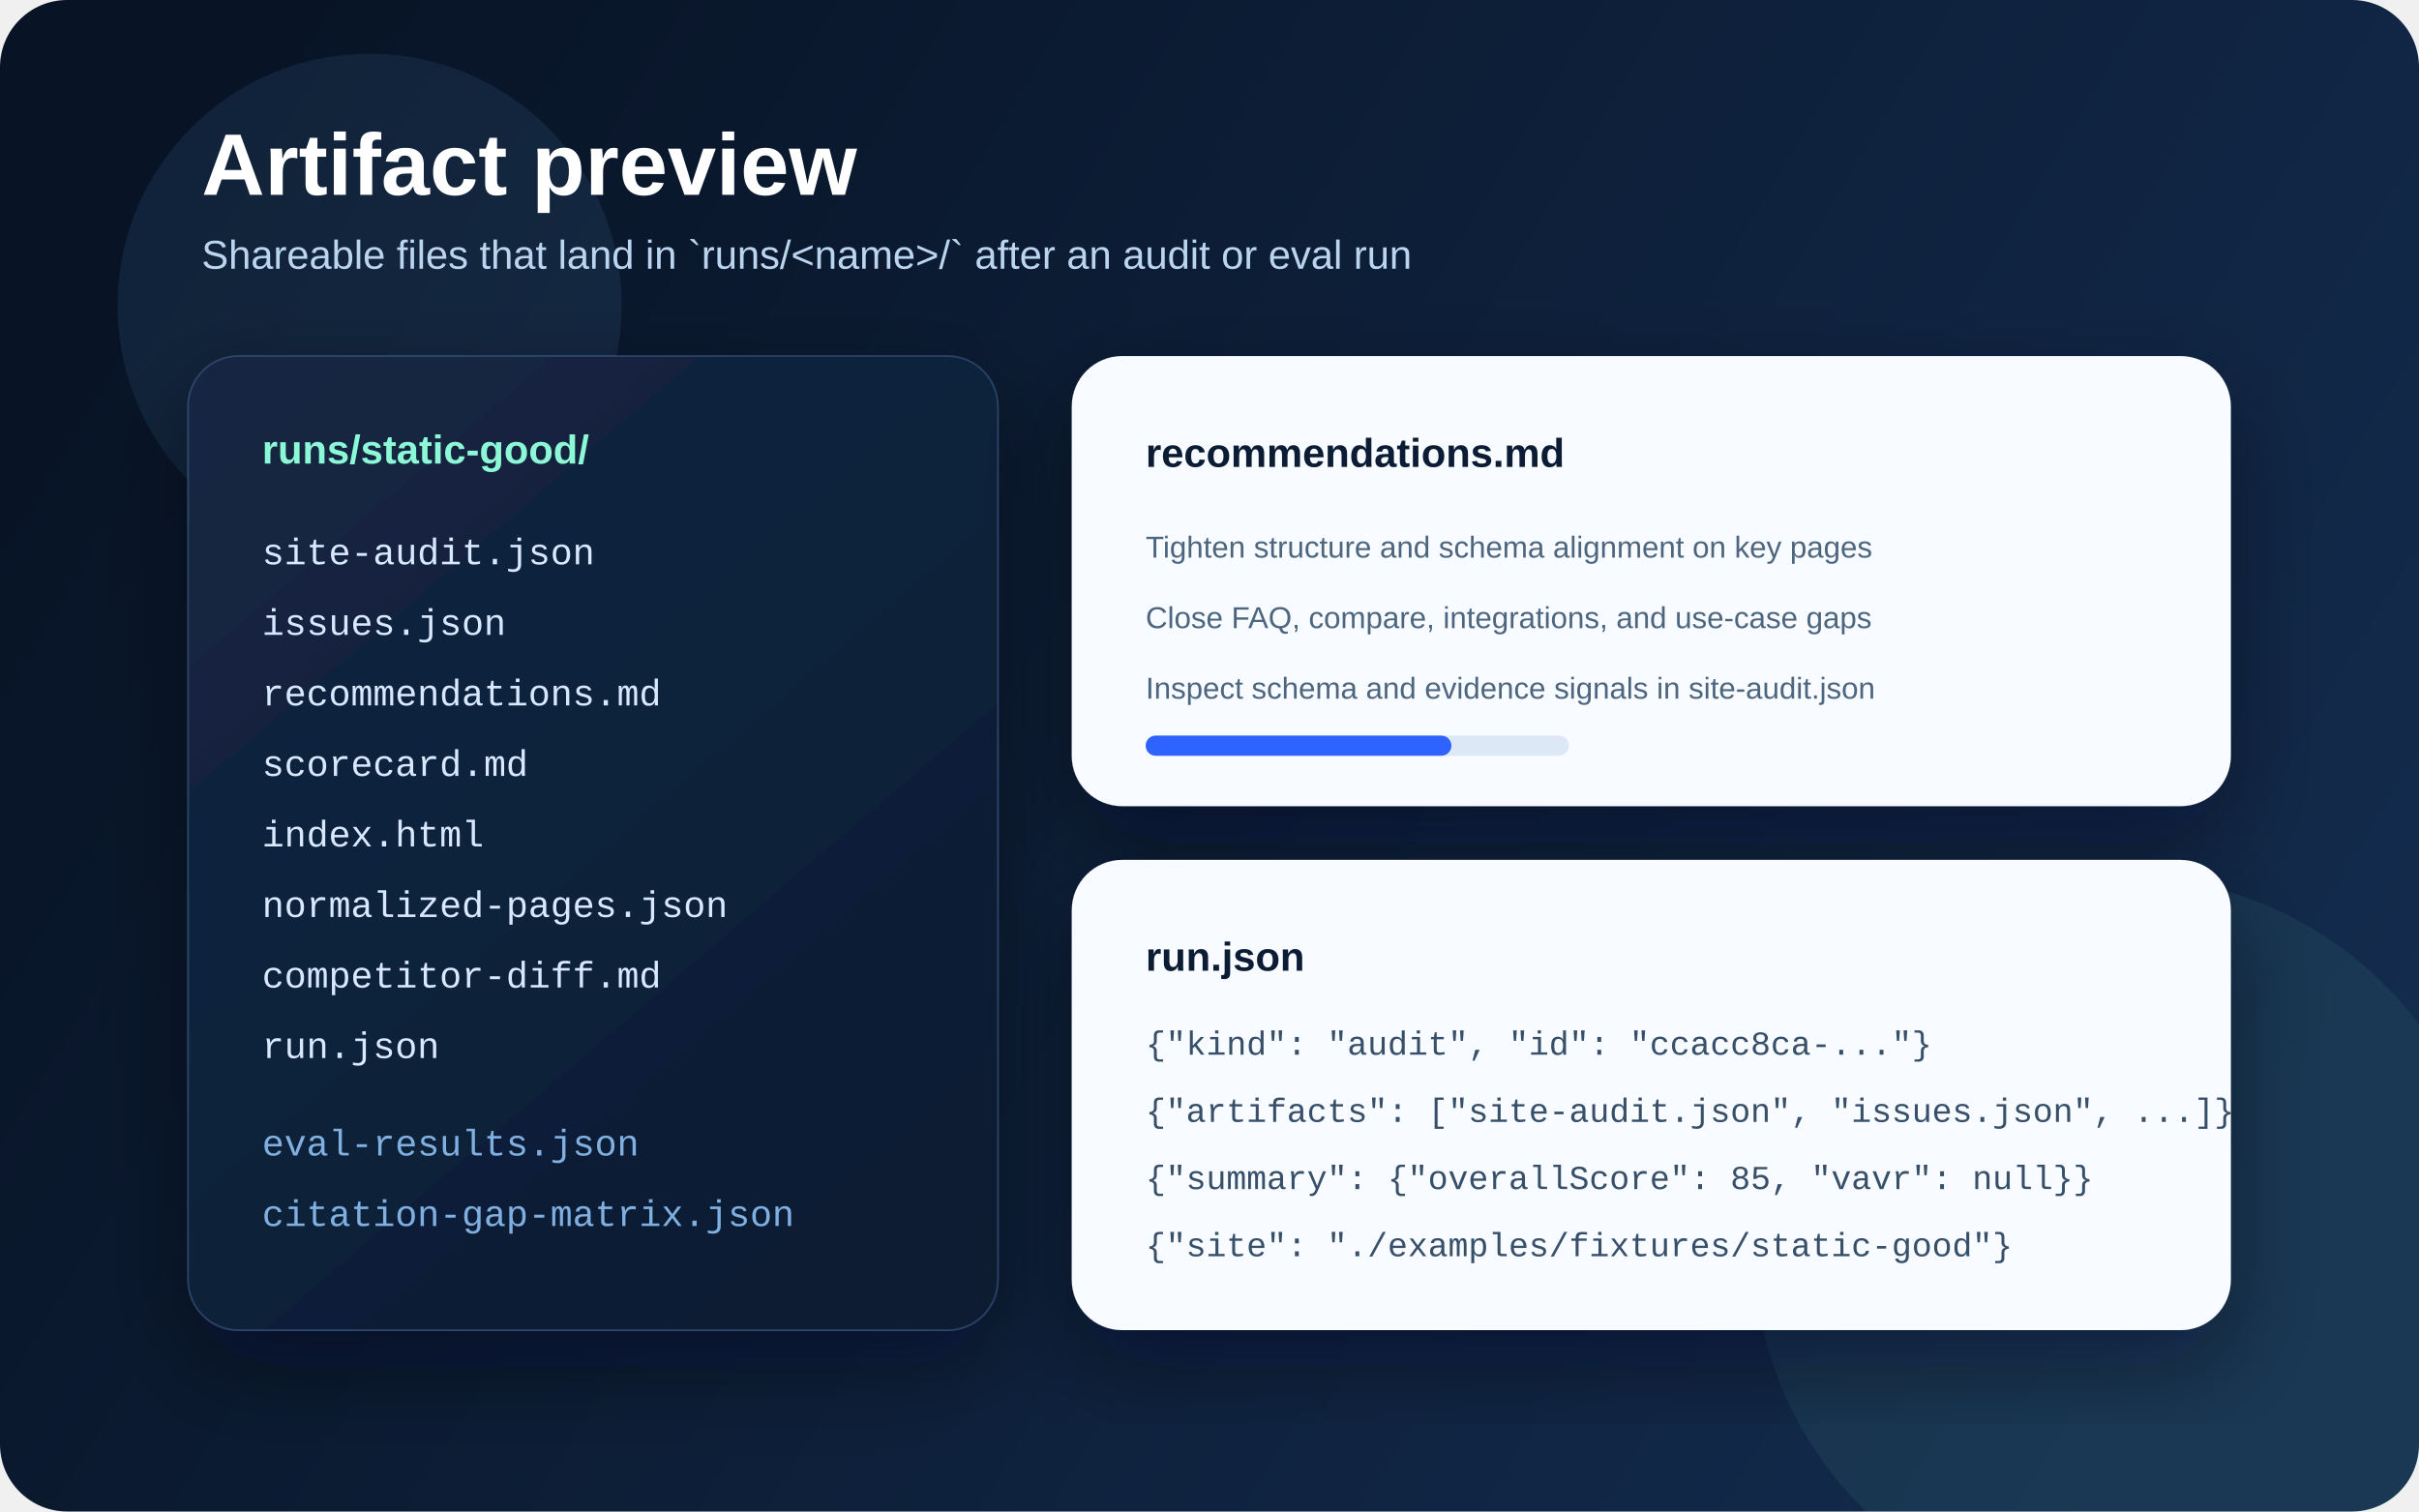
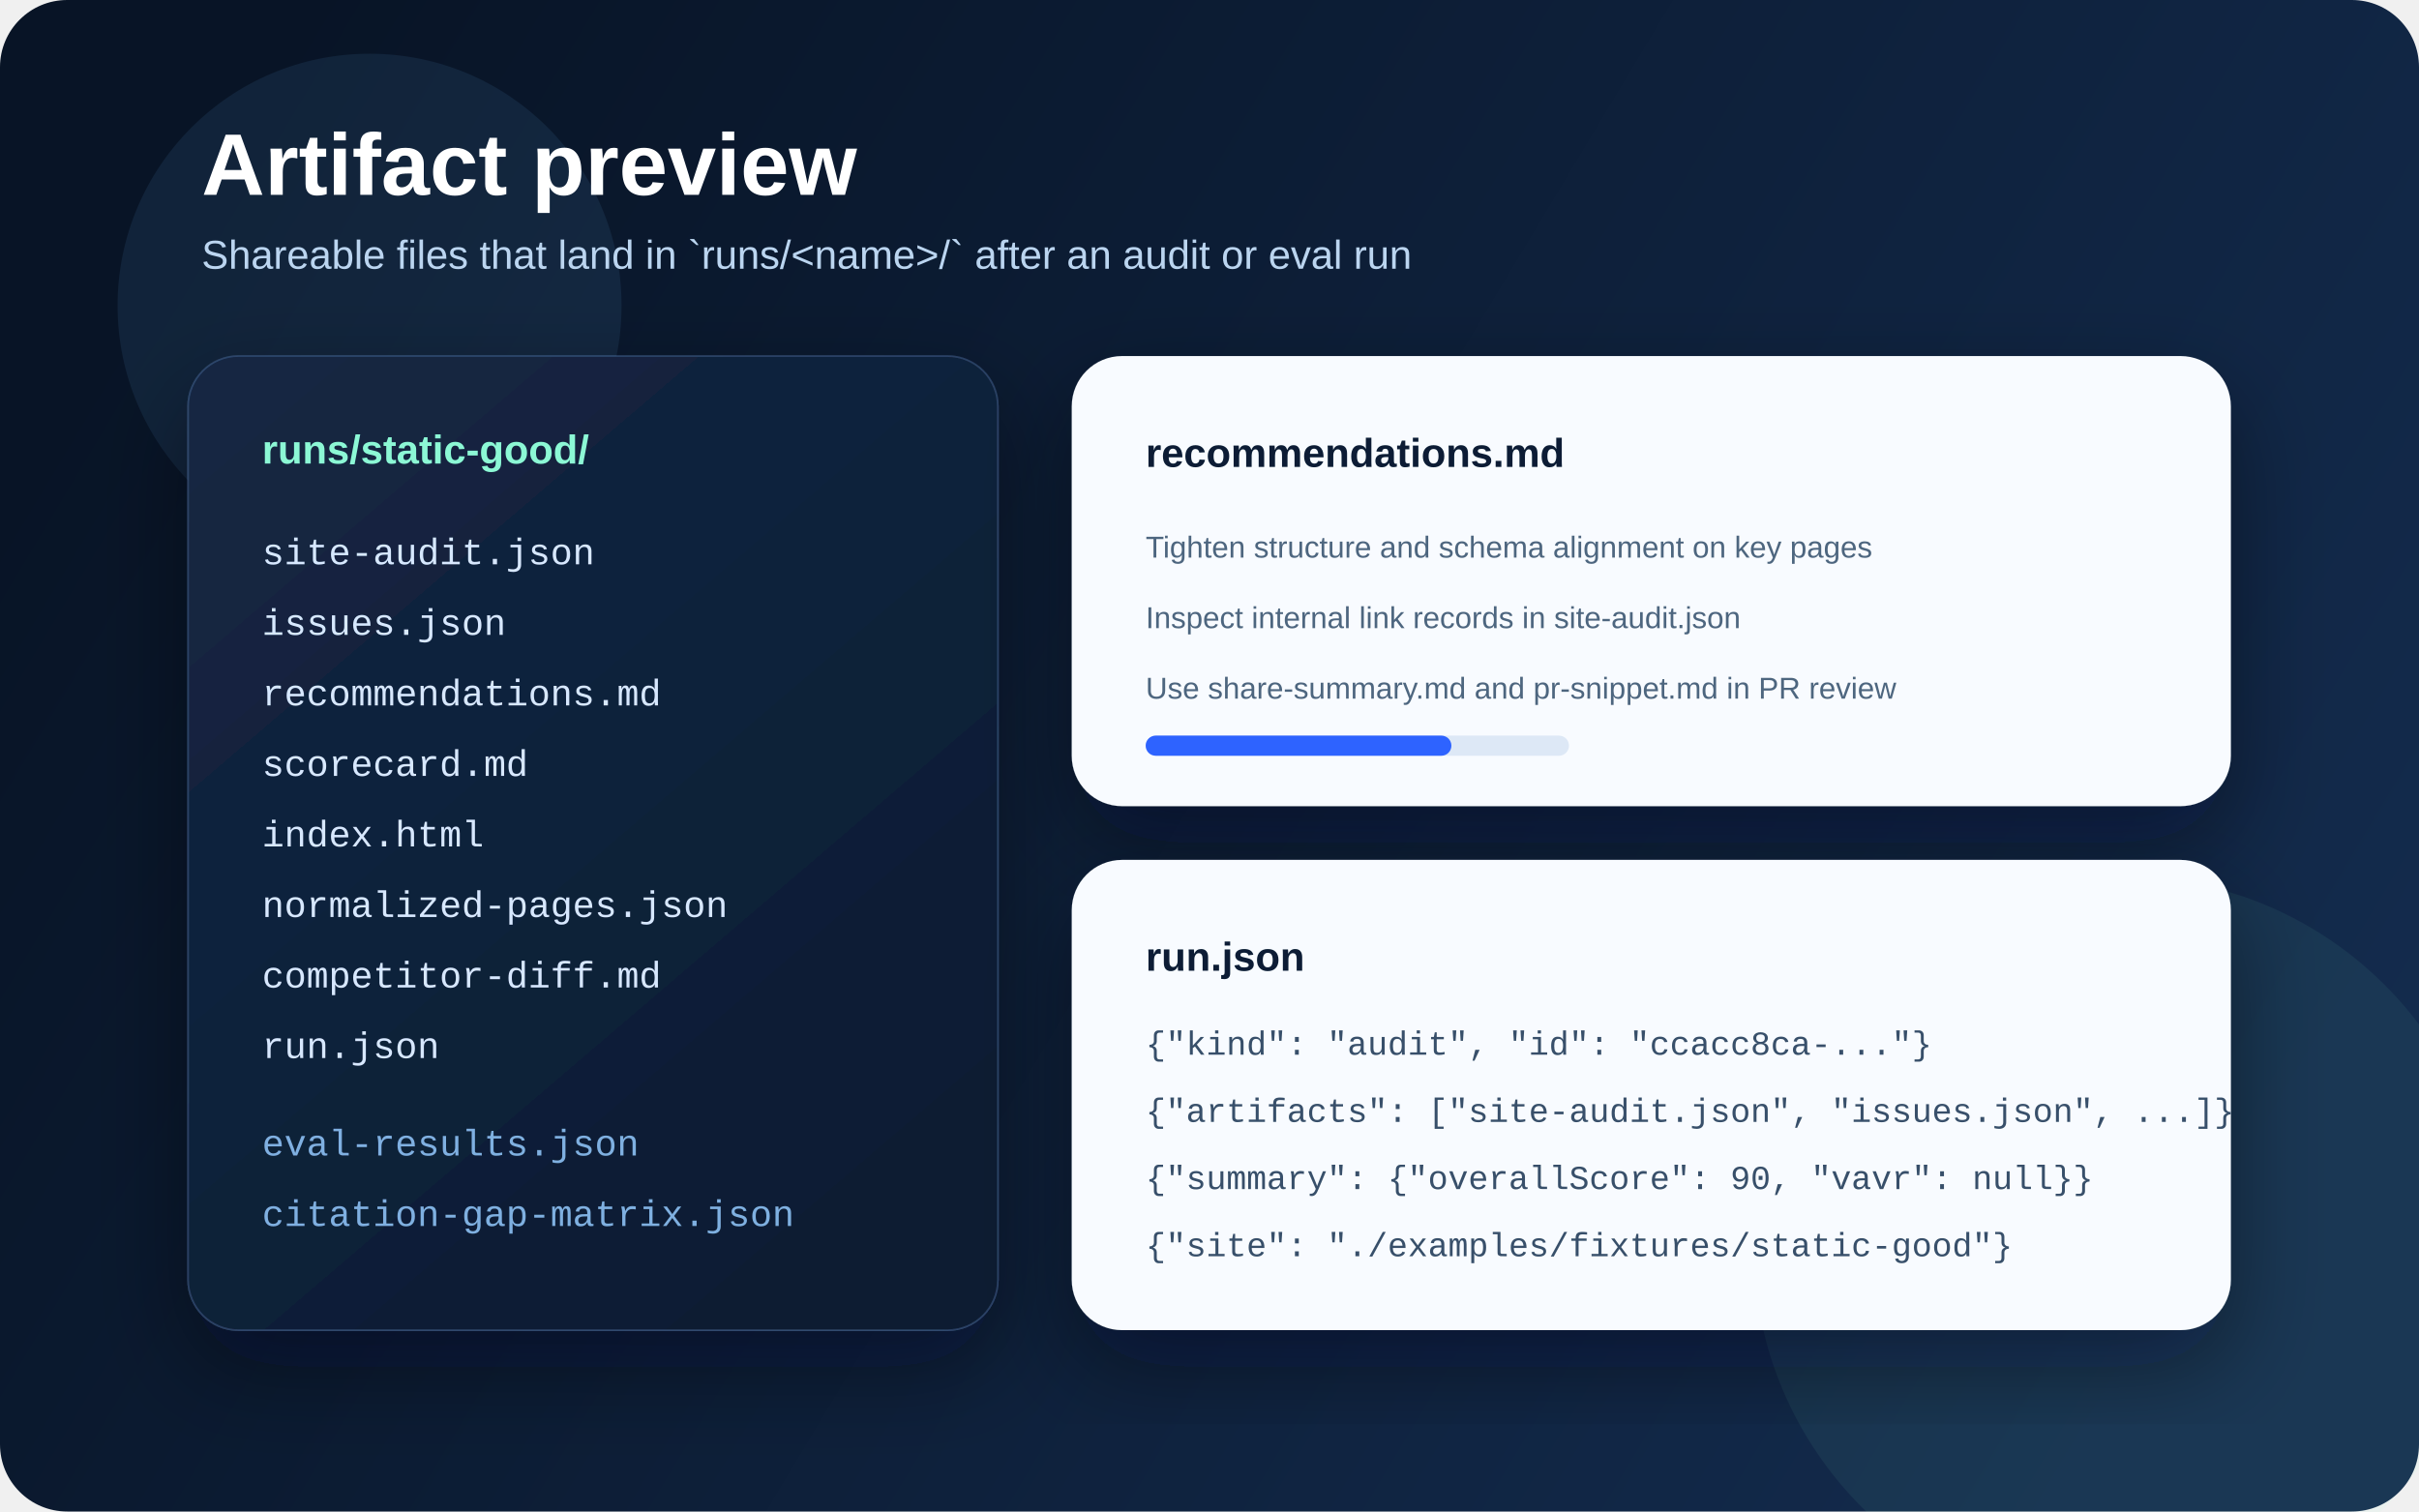
<svg xmlns="http://www.w3.org/2000/svg" width="1440" height="900" viewBox="0 0 1440 900" fill="none" role="img" aria-labelledby="title desc">
  <defs>
    <linearGradient id="bg" x1="120" y1="100" x2="1320" y2="820" gradientUnits="userSpaceOnUse">
      <stop stop-color="#081426" />
      <stop offset="1" stop-color="#132B4D" />
    </linearGradient>
    <linearGradient id="panel" x1="180" y1="210" x2="650" y2="760" gradientUnits="userSpaceOnUse">
      <stop stop-color="#132642" />
      <stop offset="1" stop-color="#0C1B30" />
    </linearGradient>
    <filter id="shadow" x="-20%" y="-20%" width="140%" height="140%" color-interpolation-filters="sRGB">
      <feDropShadow dx="0" dy="22" stdDeviation="28" flood-color="#020914" flood-opacity="0.42" />
    </filter>
  </defs>
  <rect width="1440" height="900" rx="40" fill="url(#bg)" />
  <circle cx="220" cy="182" r="150" fill="#74C6FF" fill-opacity="0.09" />
  <circle cx="1264" cy="742" r="220" fill="#91FFD7" fill-opacity="0.06" />
  <text x="120" y="116" fill="#FFFFFF" font-family="Segoe UI, Arial, sans-serif" font-size="52" font-weight="760">Artifact preview</text>
  <text x="120" y="160" fill="#BBD5F0" font-family="Segoe UI, Arial, sans-serif" font-size="24">Shareable files that land in `runs/&lt;name&gt;/` after an audit or eval run</text>
  <g filter="url(#shadow)">
    <rect x="112" y="212" width="482" height="580" rx="30" fill="url(#panel)" stroke="#88B8FF" stroke-opacity="0.22" />
    <text x="156" y="276" fill="#8CF8D5" font-family="Segoe UI, Arial, sans-serif" font-size="24" font-weight="700">runs/static-good/</text>
    <g font-family="Consolas, 'Courier New', monospace" font-size="22">
      <text x="156" y="336" fill="#D7E8FF">site-audit.json</text>
      <text x="156" y="378" fill="#D7E8FF">issues.json</text>
      <text x="156" y="420" fill="#D7E8FF">recommendations.md</text>
      <text x="156" y="462" fill="#D7E8FF">scorecard.md</text>
      <text x="156" y="504" fill="#D7E8FF">index.html</text>
      <text x="156" y="546" fill="#D7E8FF">normalized-pages.json</text>
      <text x="156" y="588" fill="#D7E8FF">competitor-diff.md</text>
      <text x="156" y="630" fill="#D7E8FF">run.json</text>
      <text x="156" y="688" fill="#7FB0E1">eval-results.json</text>
      <text x="156" y="730" fill="#7FB0E1">citation-gap-matrix.json</text>
    </g>
  </g>
  <g filter="url(#shadow)">
    <rect x="638" y="212" width="690" height="268" rx="30" fill="#F8FBFF" />
    <text x="682" y="278" fill="#0A1E35" font-family="Segoe UI, Arial, sans-serif" font-size="24" font-weight="700">recommendations.md</text>
    <text x="682" y="332" fill="#4E667F" font-family="Segoe UI, Arial, sans-serif" font-size="18">Tighten structure and schema alignment on key pages</text>
-     <text x="682" y="374" fill="#4E667F" font-family="Segoe UI, Arial, sans-serif" font-size="18">Close FAQ, compare, integrations, and use-case gaps</text>
-     <text x="682" y="416" fill="#4E667F" font-family="Segoe UI, Arial, sans-serif" font-size="18">Inspect schema and evidence signals in site-audit.json</text>
+     <text x="682" y="374" fill="#4E667F" font-family="Segoe UI, Arial, sans-serif" font-size="18">Inspect internal link records in site-audit.json</text>
+     <text x="682" y="416" fill="#4E667F" font-family="Segoe UI, Arial, sans-serif" font-size="18">Use share-summary.md and pr-snippet.md in PR review</text>
    <rect x="682" y="438" width="252" height="12" rx="6" fill="#DDE8F6" />
    <rect x="682" y="438" width="182" height="12" rx="6" fill="#2E63FF" />
  </g>
  <g filter="url(#shadow)">
    <rect x="638" y="512" width="690" height="280" rx="30" fill="#F8FBFF" />
    <text x="682" y="578" fill="#0A1E35" font-family="Segoe UI, Arial, sans-serif" font-size="24" font-weight="700">run.json</text>
    <g font-family="Consolas, 'Courier New', monospace" font-size="20">
      <text x="682" y="628" fill="#37506A">{"kind": "audit", "id": "ccacc8ca-..."}</text>
      <text x="682" y="668" fill="#37506A">{"artifacts": ["site-audit.json", "issues.json", ...]}</text>
-       <text x="682" y="708" fill="#37506A">{"summary": {"overallScore": 85, "vavr": null}}</text>
+       <text x="682" y="708" fill="#37506A">{"summary": {"overallScore": 90, "vavr": null}}</text>
      <text x="682" y="748" fill="#37506A">{"site": "./examples/fixtures/static-good"}</text>
    </g>
  </g>
</svg>
